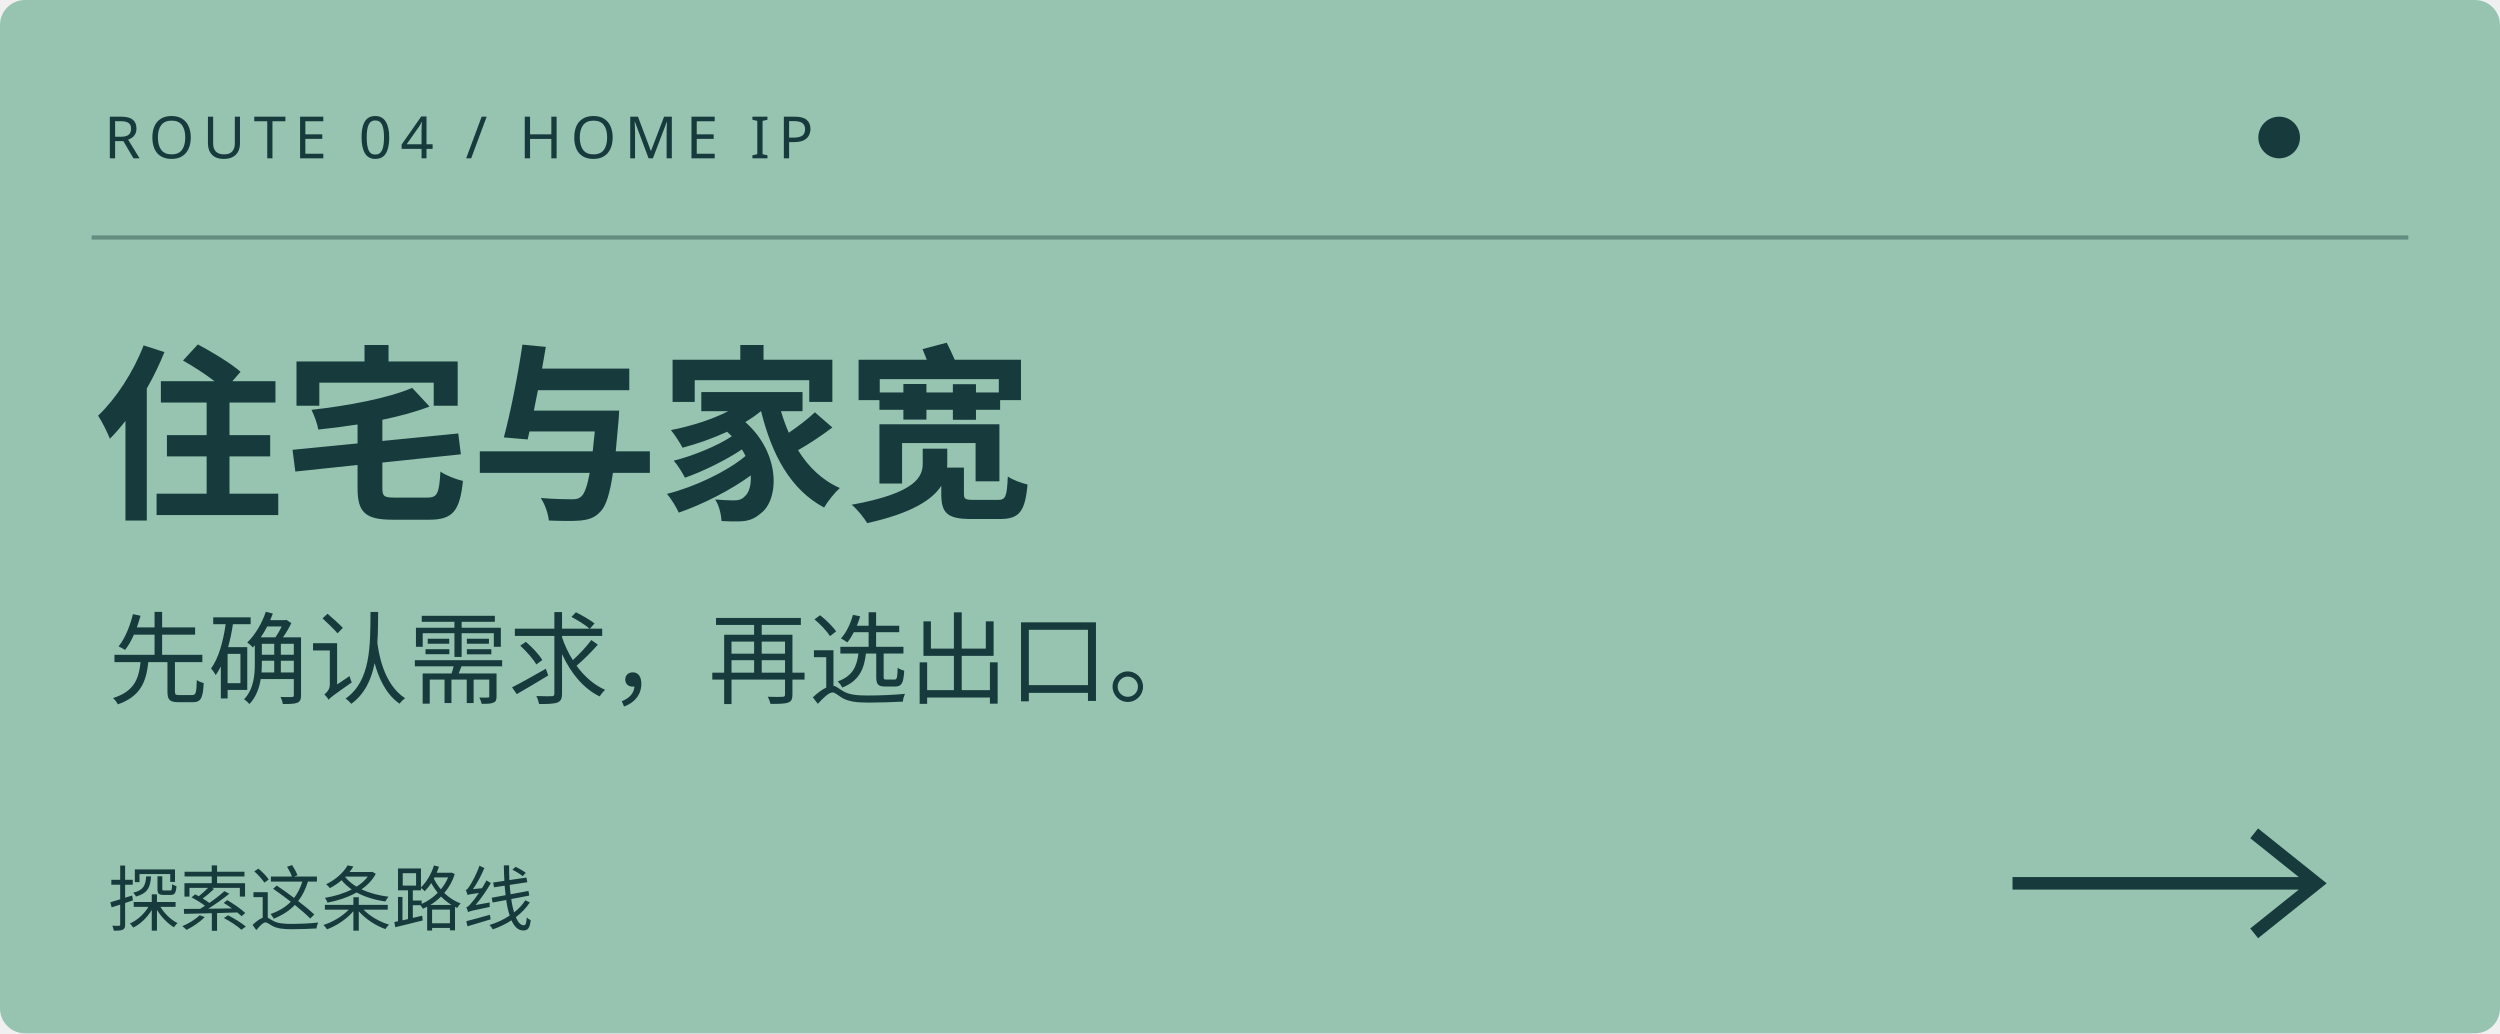
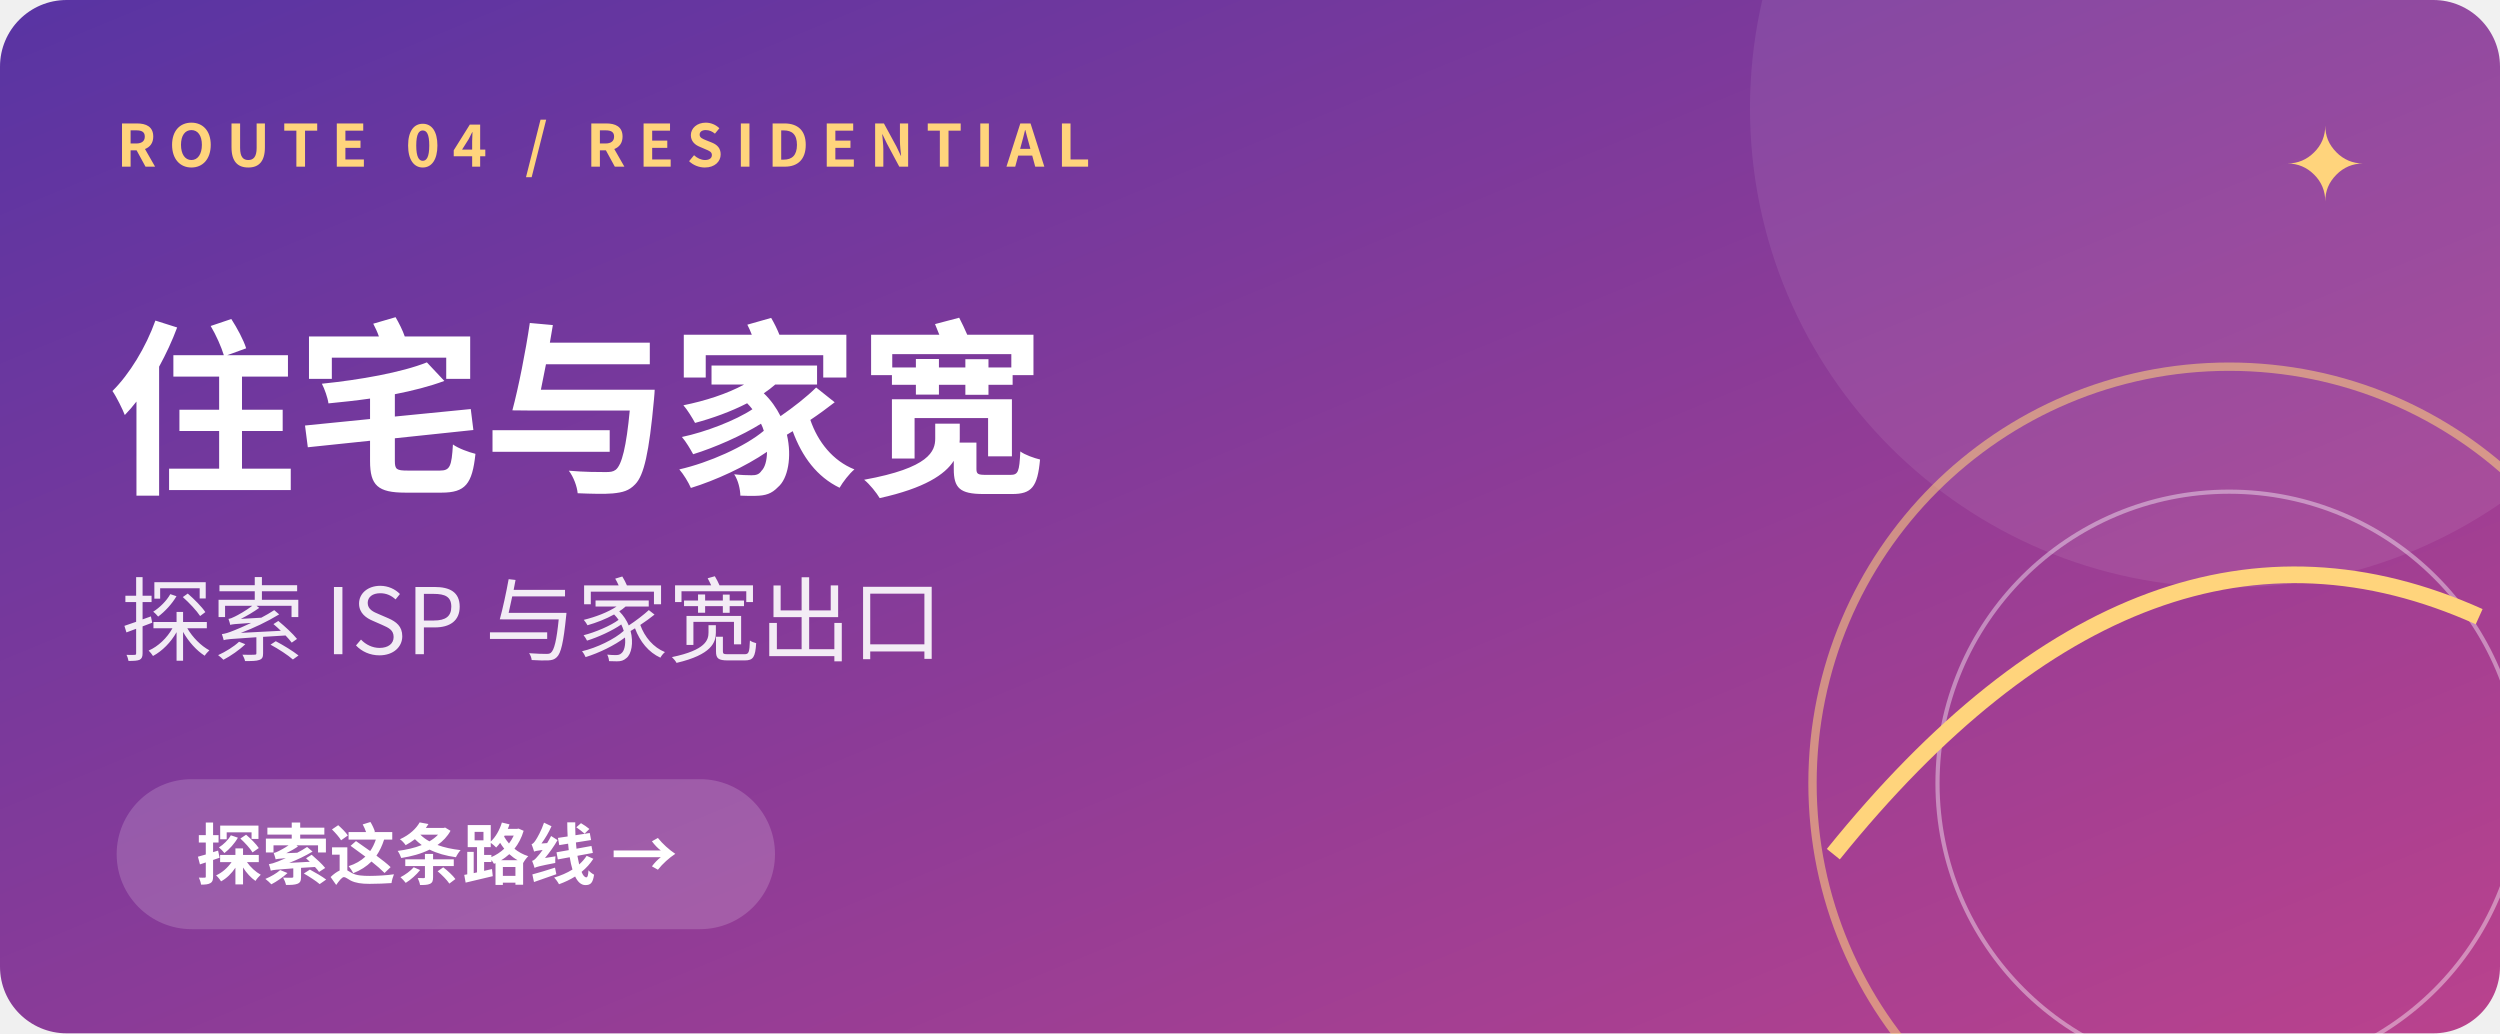
- <svg xmlns="http://www.w3.org/2000/svg" width="600" height="248" viewBox="0 0 600 248" role="img" aria-labelledby="t d">
-   <g font-family="Microsoft YaHei,PingFang SC,sans-serif">
-     <rect width="600" height="248" rx="6" fill="#97c4b1" />
-     <path d="M22 57H578" stroke="#173b3c" stroke-opacity=".4" />
-     <text x="25" y="38" font-size="14" letter-spacing="2" fill="#173b3c">ROUTE 04 / HOME IP</text>
-     <text x="23" y="121" font-size="45" font-weight="900" fill="#173b3c">住宅与家宽</text>
-     <text x="26" y="167" font-size="24" fill="#173b3c">先确认需求，再选出口。</text>
-     <text x="26" y="222" font-size="17" fill="#173b3c">探索这条路线</text>
-     <path d="M483 212H556m-15-12 15 12-15 12" fill="none" stroke="#173b3c" stroke-width="3" />
-     <circle cx="547" cy="33" r="5" fill="#173b3c" />
+ <svg xmlns="http://www.w3.org/2000/svg" width="600" height="248" viewBox="0 0 600 248" role="img" aria-labelledby="title desc">
+   <defs>
+     <linearGradient id="g" x2="1" y2="1">
+       <stop stop-color="#5834a3" />
+       <stop offset="1" stop-color="#ba428d" />
+     </linearGradient>
+   </defs>
+   <rect width="600" height="248" rx="16" fill="url(#g)" />
+   <circle cx="535" cy="26" r="115" fill="#fff" opacity=".08" />
+   <circle cx="535" cy="188" r="100" fill="none" stroke="#ffd47c" stroke-width="2" opacity=".55" />
+   <circle cx="535" cy="188" r="70" fill="none" stroke="#fff" opacity=".4" />
+   <path d="M440 205 Q515 112 595 148" fill="none" stroke="#ffd47c" stroke-width="4" />
+   <g font-family="Microsoft YaHei,PingFang SC,Noto Sans CJK SC,sans-serif">
+     <text x="28" y="40" font-size="14" letter-spacing="3" font-weight="700" fill="#ffd47c">ROUTE 04 / RESIDENTIAL</text>
+     <text x="26" y="115" font-size="45" font-weight="900" fill="#fff">住宅与家宽</text>
+     <text x="29" y="157" font-size="22" fill="#fff" opacity=".9">探索 ISP 与家宽出口</text>
+     <rect x="28" y="187" width="158" height="36" rx="18" fill="#fff" opacity=".17" />
+     <text x="47" y="211" font-size="16" font-weight="700" fill="#fff">探索这条路线  →</text>
+     <text x="548" y="48" font-size="24" fill="#ffd47c">✦</text>
  </g>
</svg>
